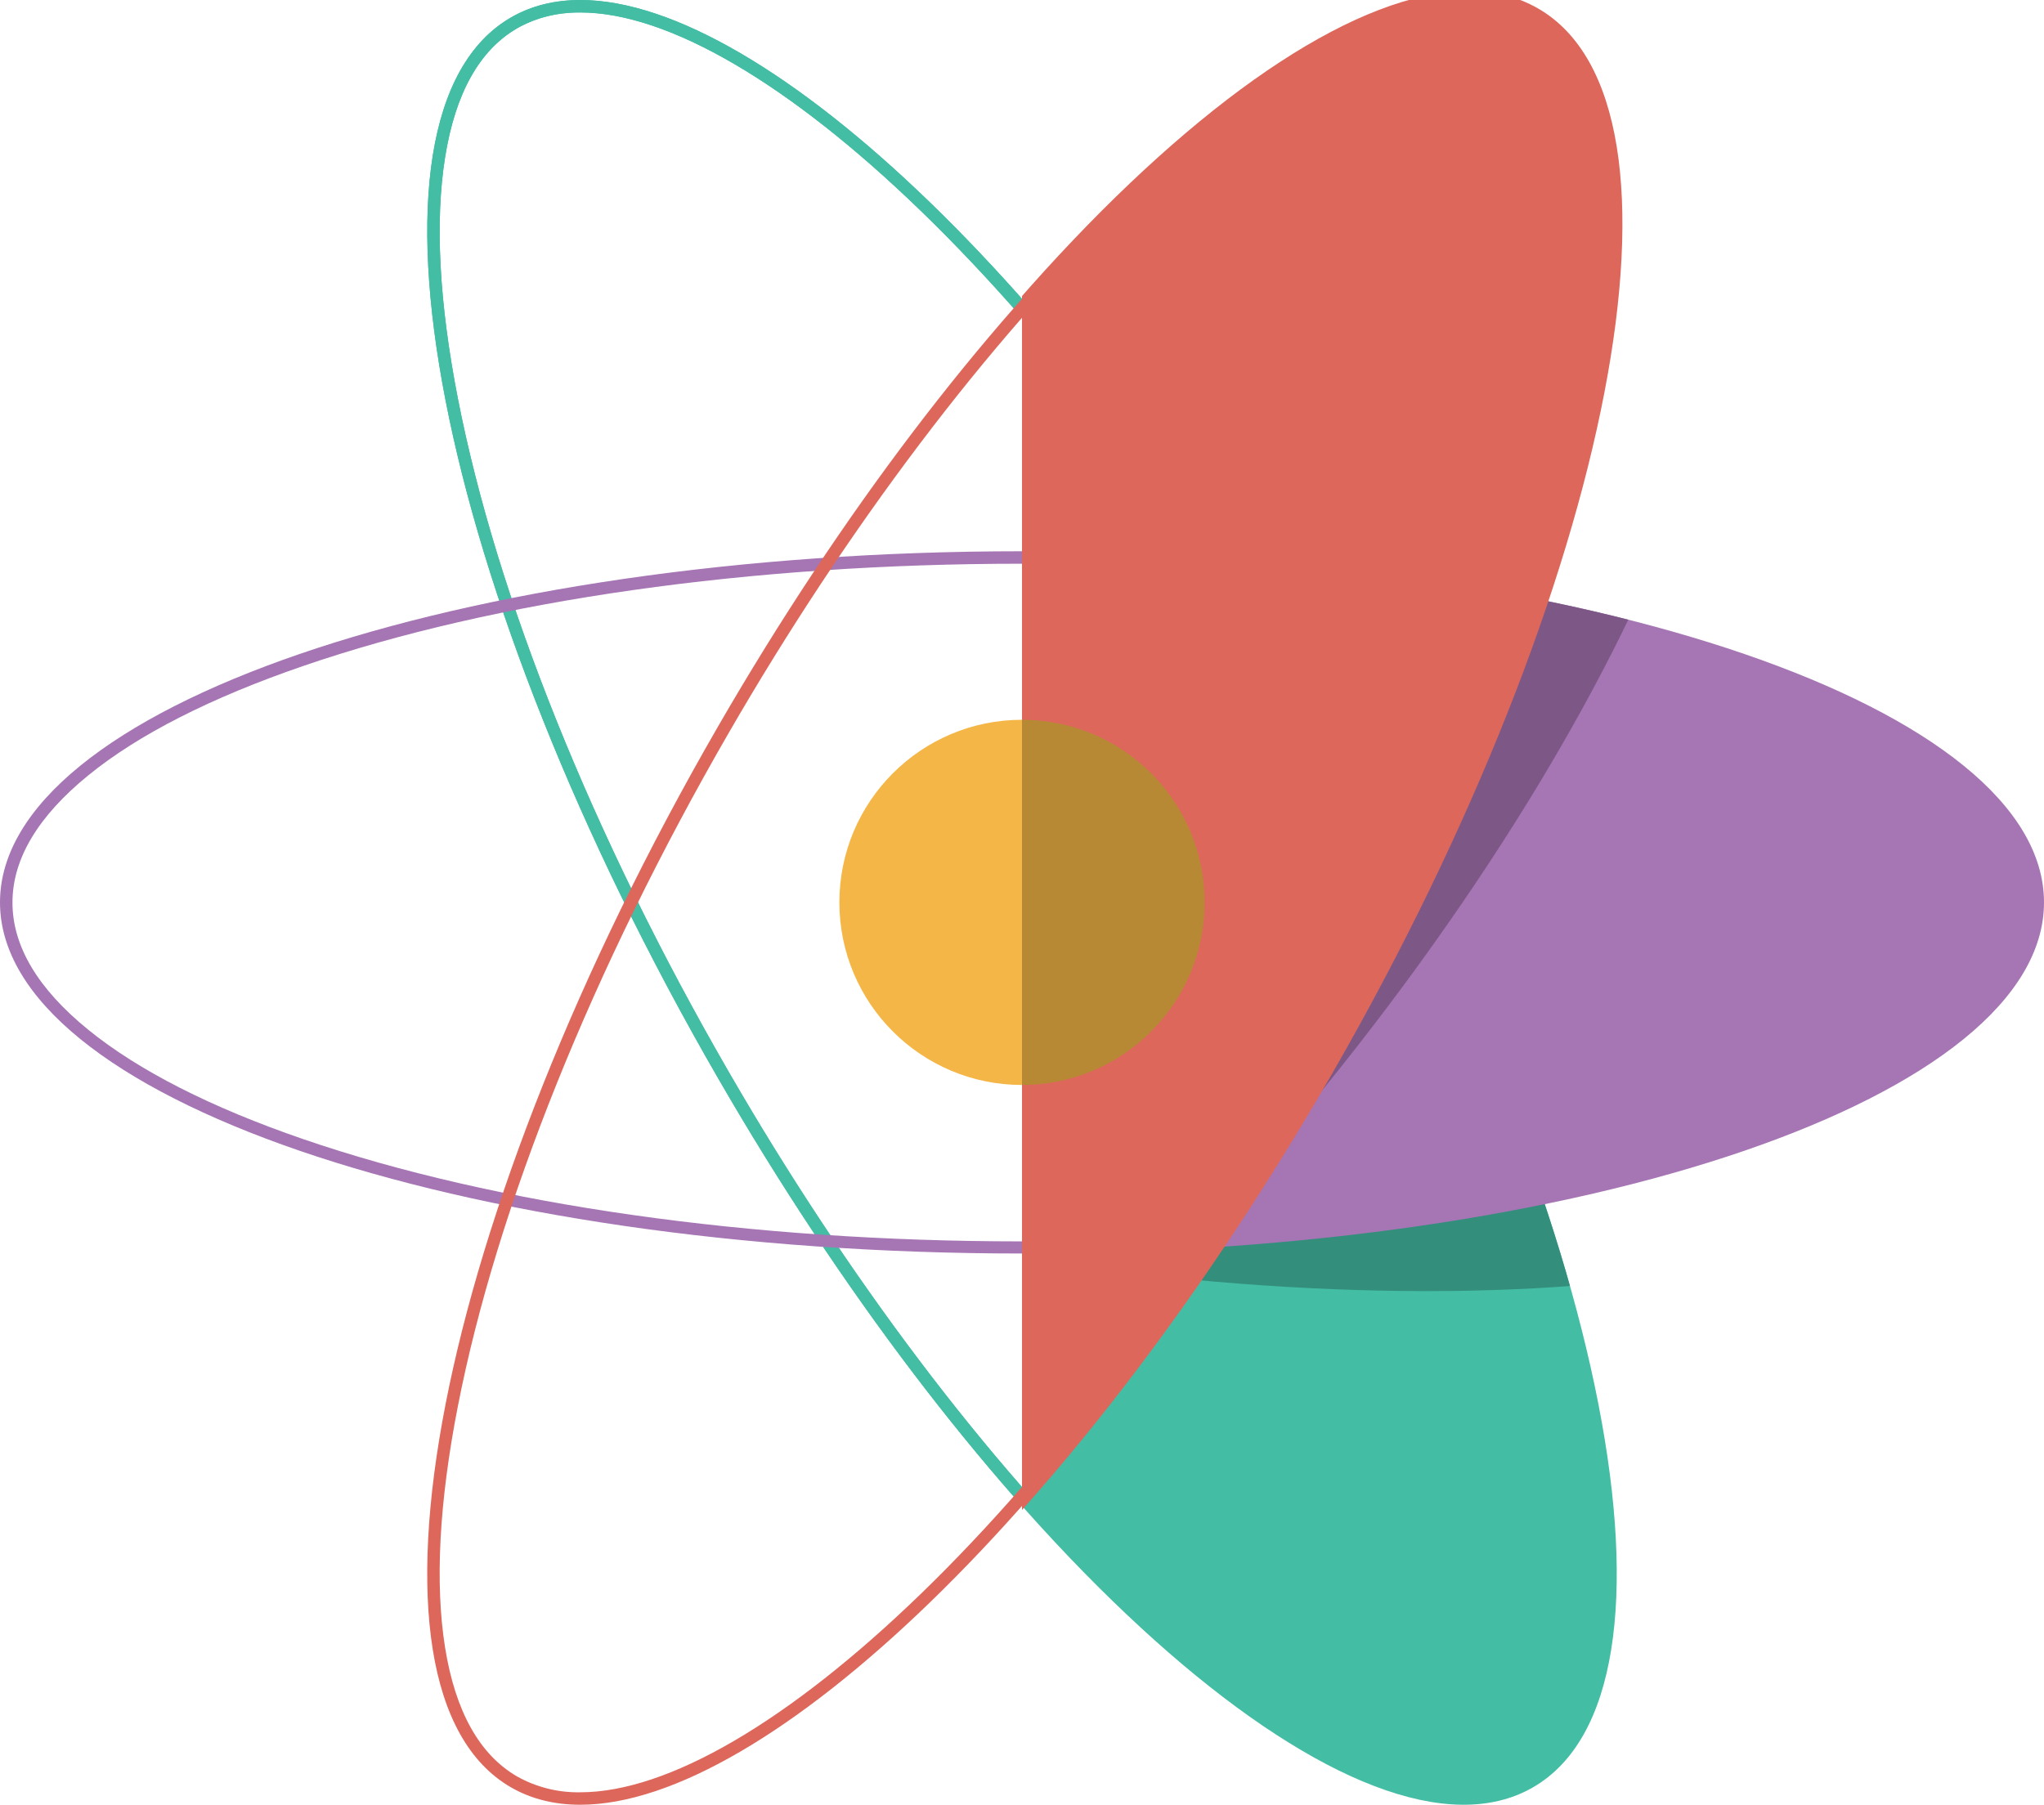
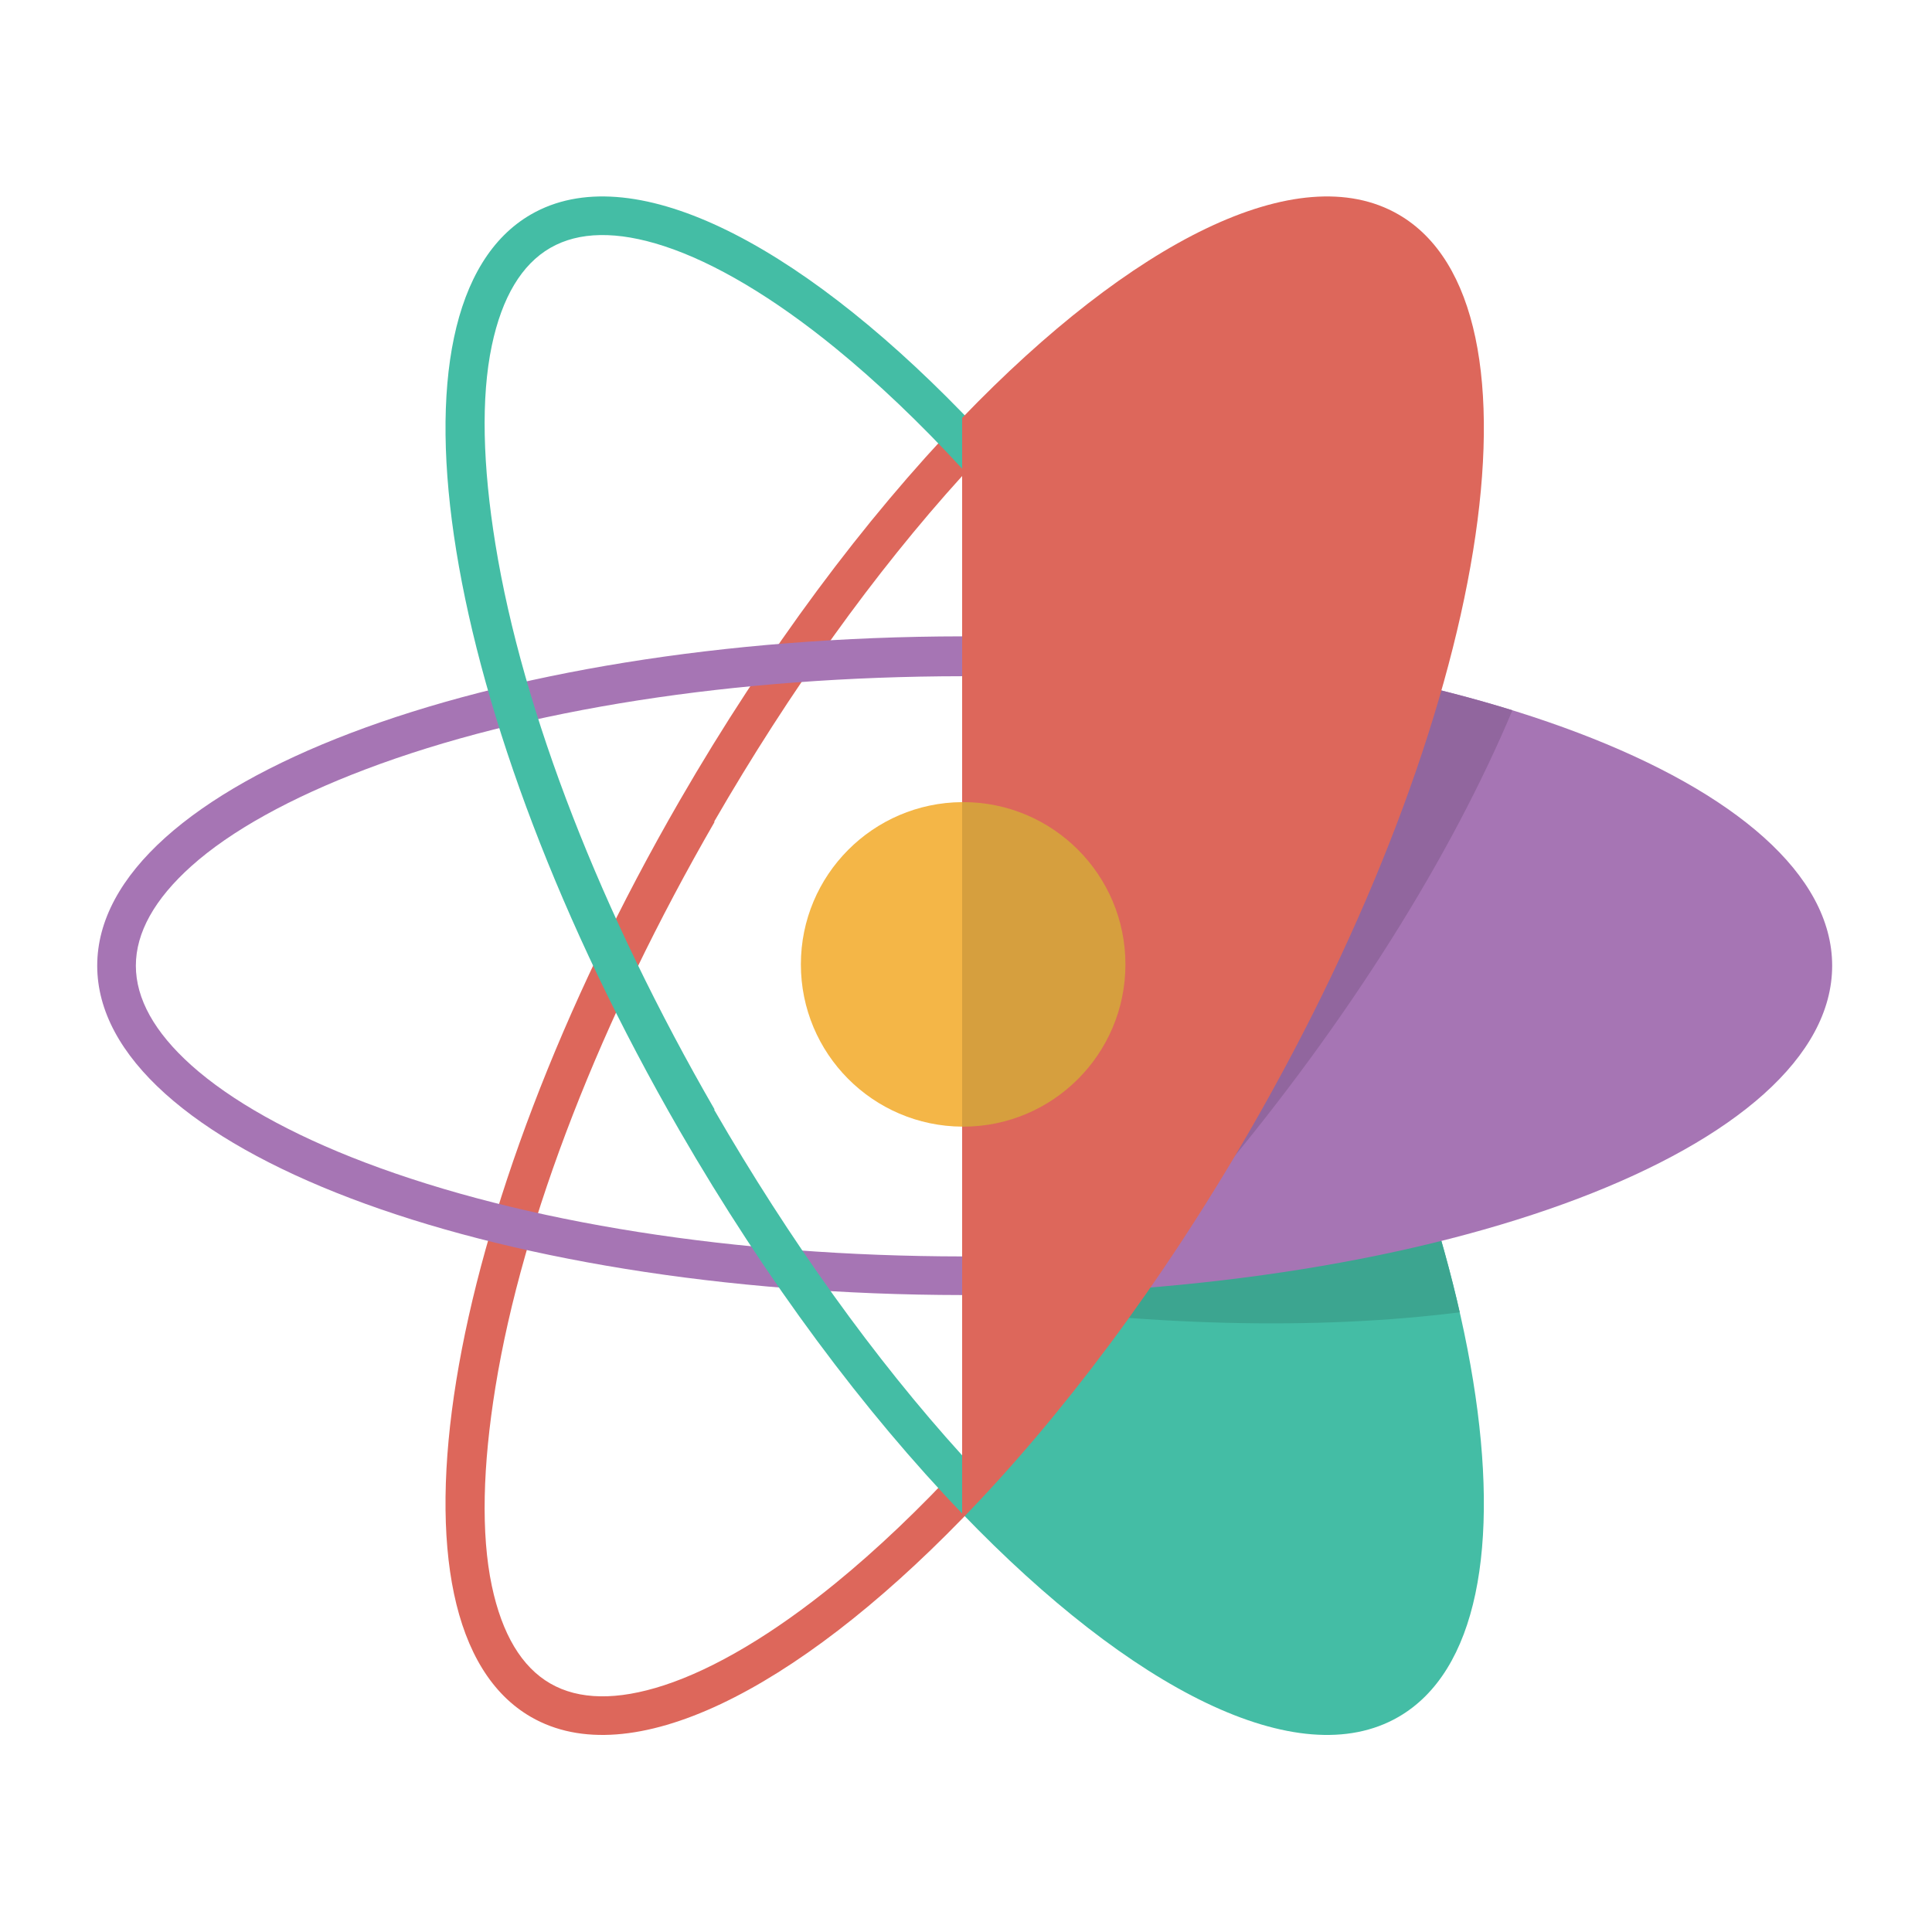
- <svg xmlns="http://www.w3.org/2000/svg" id="Layer_1" data-name="Layer 1" viewBox="0 0 819.86 724">
-   <defs>
-     <style>.cls-1{fill:none;}.cls-2{clip-path:url(#clip-path);}.cls-3{fill:#44bda5;}.cls-4{clip-path:url(#clip-path-2);}.cls-5{fill:#338e7c;}.cls-6{fill:#a675b4;}.cls-7{clip-path:url(#clip-path-3);}.cls-8{fill:#7d5887;}.cls-9{fill:#dd675b;}.cls-10{fill:#b78935;}.cls-11{clip-path:url(#clip-path-4);}.cls-12{fill:#f4b647;}</style>
-     <clipPath id="clip-path" transform="translate(-90.07 -138)">
-       <rect class="cls-1" x="500" y="138" width="409.93" height="724" />
-     </clipPath>
-     <clipPath id="clip-path-2" transform="translate(-90.07 -138)">
-       <ellipse class="cls-1" cx="500" cy="500" rx="140.86" ry="409.93" transform="translate(-183.01 316.99) rotate(-30)" />
-     </clipPath>
-     <clipPath id="clip-path-3" transform="translate(-90.07 -138)">
-       <ellipse class="cls-1" cx="500" cy="500" rx="409.93" ry="140.86" />
-     </clipPath>
-     <clipPath id="clip-path-4" transform="translate(-90.07 -138)">
-       <rect class="cls-1" x="90.07" y="138" width="409.93" height="724" />
-     </clipPath>
-   </defs>
-   <g class="cls-2">
-     <ellipse class="cls-3" cx="500" cy="500" rx="140.86" ry="409.93" transform="translate(-273.08 178.99) rotate(-30)" />
-     <g class="cls-4">
-       <path class="cls-5" d="M524.46,361.28L475.54,638.72c223,39.31,414.66,9.07,428.17-67.54S747.42,400.59,524.46,361.28Z" transform="translate(-90.07 -138)" />
-     </g>
-     <ellipse class="cls-6" cx="409.93" cy="362" rx="409.93" ry="140.86" />
-     <g class="cls-7">
-       <path class="cls-8" d="M763.5,186c-59.6-50-225.88,50-371.41,223.48L607.91,590.55C753.44,417.11,823.1,236,763.5,186Z" transform="translate(-90.07 -138)" />
-     </g>
-     <ellipse class="cls-9" cx="500" cy="500" rx="409.93" ry="140.86" transform="matrix(0.5, -0.87, 0.87, 0.5, -273.08, 545.01)" />
-     <circle class="cls-10" cx="409.93" cy="362" r="73.25" />
+ <svg xmlns="http://www.w3.org/2000/svg" version="1.1" id="Layer_1" x="0px" y="0px" width="500px" height="500px" viewBox="0 0 500 500" enable-background="new 0 0 500 500" xml:space="preserve">
+   <g>
+     <path fill="#DD675B" d="M249,378.549c-10.887,11.818-21.9,22.323-32.833,31.241c-15.902,12.974-31.224,22.089-44.304,26.359   c-12.141,3.967-22.05,3.809-29.453-0.465c-7.401-4.272-12.491-12.776-15.127-25.272c-2.84-13.465-2.356-31.146,0.929-51.404   c7.066-43.586,27.38-95.465,56.751-146.349l-0.176,0.046c19.57-33.897,41.583-64.554,64.213-89.507v-15.037   c-25.157,26.139-50.572,60.019-73.159,99.14c-61.993,107.378-79.199,213.506-38.43,237.044   c25.655,14.811,68.155-6.619,111.589-51.296V378.549z" />
+     <path fill="#DD675B" d="M185.002,212.59c-0.013,0.023-0.026,0.045-0.039,0.068l0,0L185.002,212.59z" />
  </g>
-   <g class="cls-11">
-     <path class="cls-3" d="M322.84,138v5c35.08,0,83.65,28.33,136.77,79.77,54.43,52.71,110.56,127,158.05,209.3,54.48,94.36,93.06,190.29,108.62,270.12,7.51,38.49,9.23,71,5.12,96.72S717.57,842,702.47,850.68a49.91,49.91,0,0,1-25.3,6.32c-35.08,0-83.65-28.33-136.77-79.76-54.44-52.71-110.57-127-158.06-209.3-54.48-94.36-93.06-190.29-108.62-270.12-7.51-38.49-9.23-71-5.12-96.72s13.84-43.06,28.94-51.77c7.26-4.19,15.77-6.32,25.3-6.32v-5m0,0c-10.29,0-19.63,2.27-27.8,7-67.37,38.9-30.23,229.38,83,425.44C477.49,742.73,602.58,862,677.17,862c10.29,0,19.63-2.27,27.8-7,67.37-38.9,30.23-229.38-83-425.44C522.51,257.27,397.42,138,322.83,138h0Z" transform="translate(-90.07 -138)" />
-     <path class="cls-3" d="M322.83,143c35.08,0,83.66,28.33,136.77,79.77,54.44,52.71,110.57,127,158.06,209.3,54.48,94.36,93.06,190.29,108.62,270.12,7.51,38.49,9.23,71,5.12,96.72S717.57,842,702.47,850.68a49.9,49.9,0,0,1-25.3,6.32c-35.08,0-83.66-28.33-136.77-79.77-54.44-52.71-110.57-127-158.06-209.3-54.48-94.36-93.06-190.29-108.62-270.12-7.51-38.49-9.23-71-5.12-96.72s13.84-43.06,28.94-51.77a49.9,49.9,0,0,1,25.3-6.32m0-5c-10.3,0-19.62,2.27-27.8,7-67.37,38.9-30.23,229.38,83,425.44C477.48,742.72,602.58,862,677.17,862c10.3,0,19.62-2.27,27.8-7,67.37-38.9,30.23-229.38-83-425.44C522.52,257.28,397.42,138,322.83,138h0Z" transform="translate(-90.07 -138)" />
-     <path class="cls-6" d="M500,364.14c109,0,211.32,14.56,288.24,41,37.09,12.75,66.13,27.52,86.32,43.93s30.37,33.51,30.37,51-10.22,34.58-30.37,51-49.23,31.18-86.32,43.93c-76.92,26.43-179.28,41-288.24,41s-211.32-14.56-288.24-41c-37.09-12.75-66.13-27.52-86.32-43.93s-30.37-33.51-30.37-51,10.22-34.58,30.37-51,49.23-31.18,86.32-43.93c76.92-26.43,179.28-41,288.24-41m0-5C273.6,359.14,90.07,422.2,90.07,500S273.6,640.86,500,640.86,909.93,577.8,909.93,500,726.4,359.14,500,359.14h0Z" transform="translate(-90.07 -138)" />
-     <path class="cls-9" d="M677.17,143a49.9,49.9,0,0,1,25.29,6.32c15.1,8.72,24.84,26.14,28.94,51.77s2.39,58.23-5.12,96.72c-15.57,79.83-54.15,175.76-108.62,270.12C570.17,650.19,514,724.52,459.6,777.23,406.49,828.67,357.91,857,322.83,857a49.9,49.9,0,0,1-25.3-6.32c-15.1-8.72-24.84-26.14-28.94-51.77s-2.39-58.23,5.12-96.72c15.57-79.83,54.15-175.76,108.62-270.12C429.83,349.81,486,275.48,540.4,222.77,593.51,171.33,642.09,143,677.17,143h0m0-5C602.58,138,477.48,257.28,378,429.57,264.81,625.64,227.66,816.11,295,855c8.17,4.72,17.5,7,27.8,7C397.42,862,522.52,742.72,622,570.43,735.19,374.36,772.34,183.89,705,145c-8.17-4.72-17.5-7-27.8-7h0Z" transform="translate(-90.07 -138)" />
-     <circle class="cls-12" cx="409.93" cy="362" r="73.25" />
+   <path fill="#A675B4" d="M249,325.162c-58.535-0.064-113.394-8.692-154.535-24.313c-19.187-7.285-34.742-15.997-44.982-25.188  c-9.504-8.531-14.323-17.191-14.323-25.739c0-8.547,4.819-17.206,14.322-25.737c10.241-9.192,25.795-17.743,44.982-25.028  c41.142-15.621,96-24.089,154.535-24.153v-10.318c-123.683,0.136-223.839,38.244-223.839,85.236  c0.001,46.992,100.155,85.101,223.839,85.236V325.162z" />
+   <path fill="#44BDA5" d="M249,106.793V391.68c43.893,45.606,86.996,67.628,112.912,52.665  c40.771-23.538,23.564-129.665-38.43-237.043C300.499,167.495,274.588,133.113,249,106.793z" />
+   <path fill="#3CA590" d="M377.777,339.623c-8.966-39.455-27.418-85.768-54.295-132.322c-6.682-11.571-13.615-22.667-20.711-33.257  c-12.367-3.042-25.164-5.75-38.309-8.067c-5.188-0.915-10.342-1.748-15.463-2.514v172.715  C296.646,343.409,341.229,344.238,377.777,339.623z" />
+   <path fill="#A675B4" d="M249.661,164.682c-0.221,0-0.44,0.003-0.661,0.003v170.473c0.221,0,0.44,0.003,0.662,0.003  c123.988,0,224.5-38.163,224.5-85.24C474.162,202.844,373.649,164.681,249.661,164.682z" />
+   <path fill="#91669E" d="M288.798,333.867c8.824-9.194,17.575-18.923,26.161-29.155c34.555-41.181,60.771-83.588,76.451-120.889  c-38.653-11.964-87.99-19.142-141.749-19.142c-0.221,0-0.44,0.003-0.661,0.003v170.473c0.221,0,0.44,0.003,0.662,0.003  C263.012,335.16,276.088,334.715,288.798,333.867z" />
+   <path fill="#DD675B" d="M361.912,55.498c-25.916-14.962-69.02,7.059-112.912,52.665V393.05  c25.588-26.319,51.499-60.701,74.482-100.509C385.476,185.165,402.683,79.036,361.912,55.498z" />
+   <path fill="#D69F3E" d="M249.262,207.584c-0.088,0-0.174,0.006-0.262,0.007v83.982c0.088,0.001,0.174,0.007,0.262,0.007  c23.195,0,41.998-18.803,41.998-41.999C291.26,226.387,272.457,207.584,249.262,207.584z" />
+   <path fill="#F4B647" d="M249,207.591c-23.073,0.142-41.735,18.884-41.735,41.99c0,23.108,18.662,41.85,41.735,41.992V207.591z" />
+   <g>
+     <path fill="#44BDA5" d="M249,376.645c-22.631-24.953-44.643-55.611-64.213-89.508l0.176,0.046   c-29.371-50.884-49.685-102.763-56.751-146.349c-3.285-20.259-3.77-37.939-0.929-51.404c2.636-12.496,7.727-21,15.127-25.272   c7.403-4.273,17.312-4.432,29.453-0.465c13.08,4.271,28.402,13.386,44.304,26.359c10.932,8.918,21.946,19.423,32.833,31.241v-14.5   c-43.434-44.677-85.934-66.107-111.589-51.296c-40.769,23.538-23.563,129.666,38.43,237.044   c22.587,39.121,48.002,73.001,73.159,99.141V376.645z" />
+     <path fill="#44BDA5" d="M184.963,287.183L184.963,287.183c0.013,0.022,0.026,0.046,0.039,0.068L184.963,287.183z" />
  </g>
</svg>
